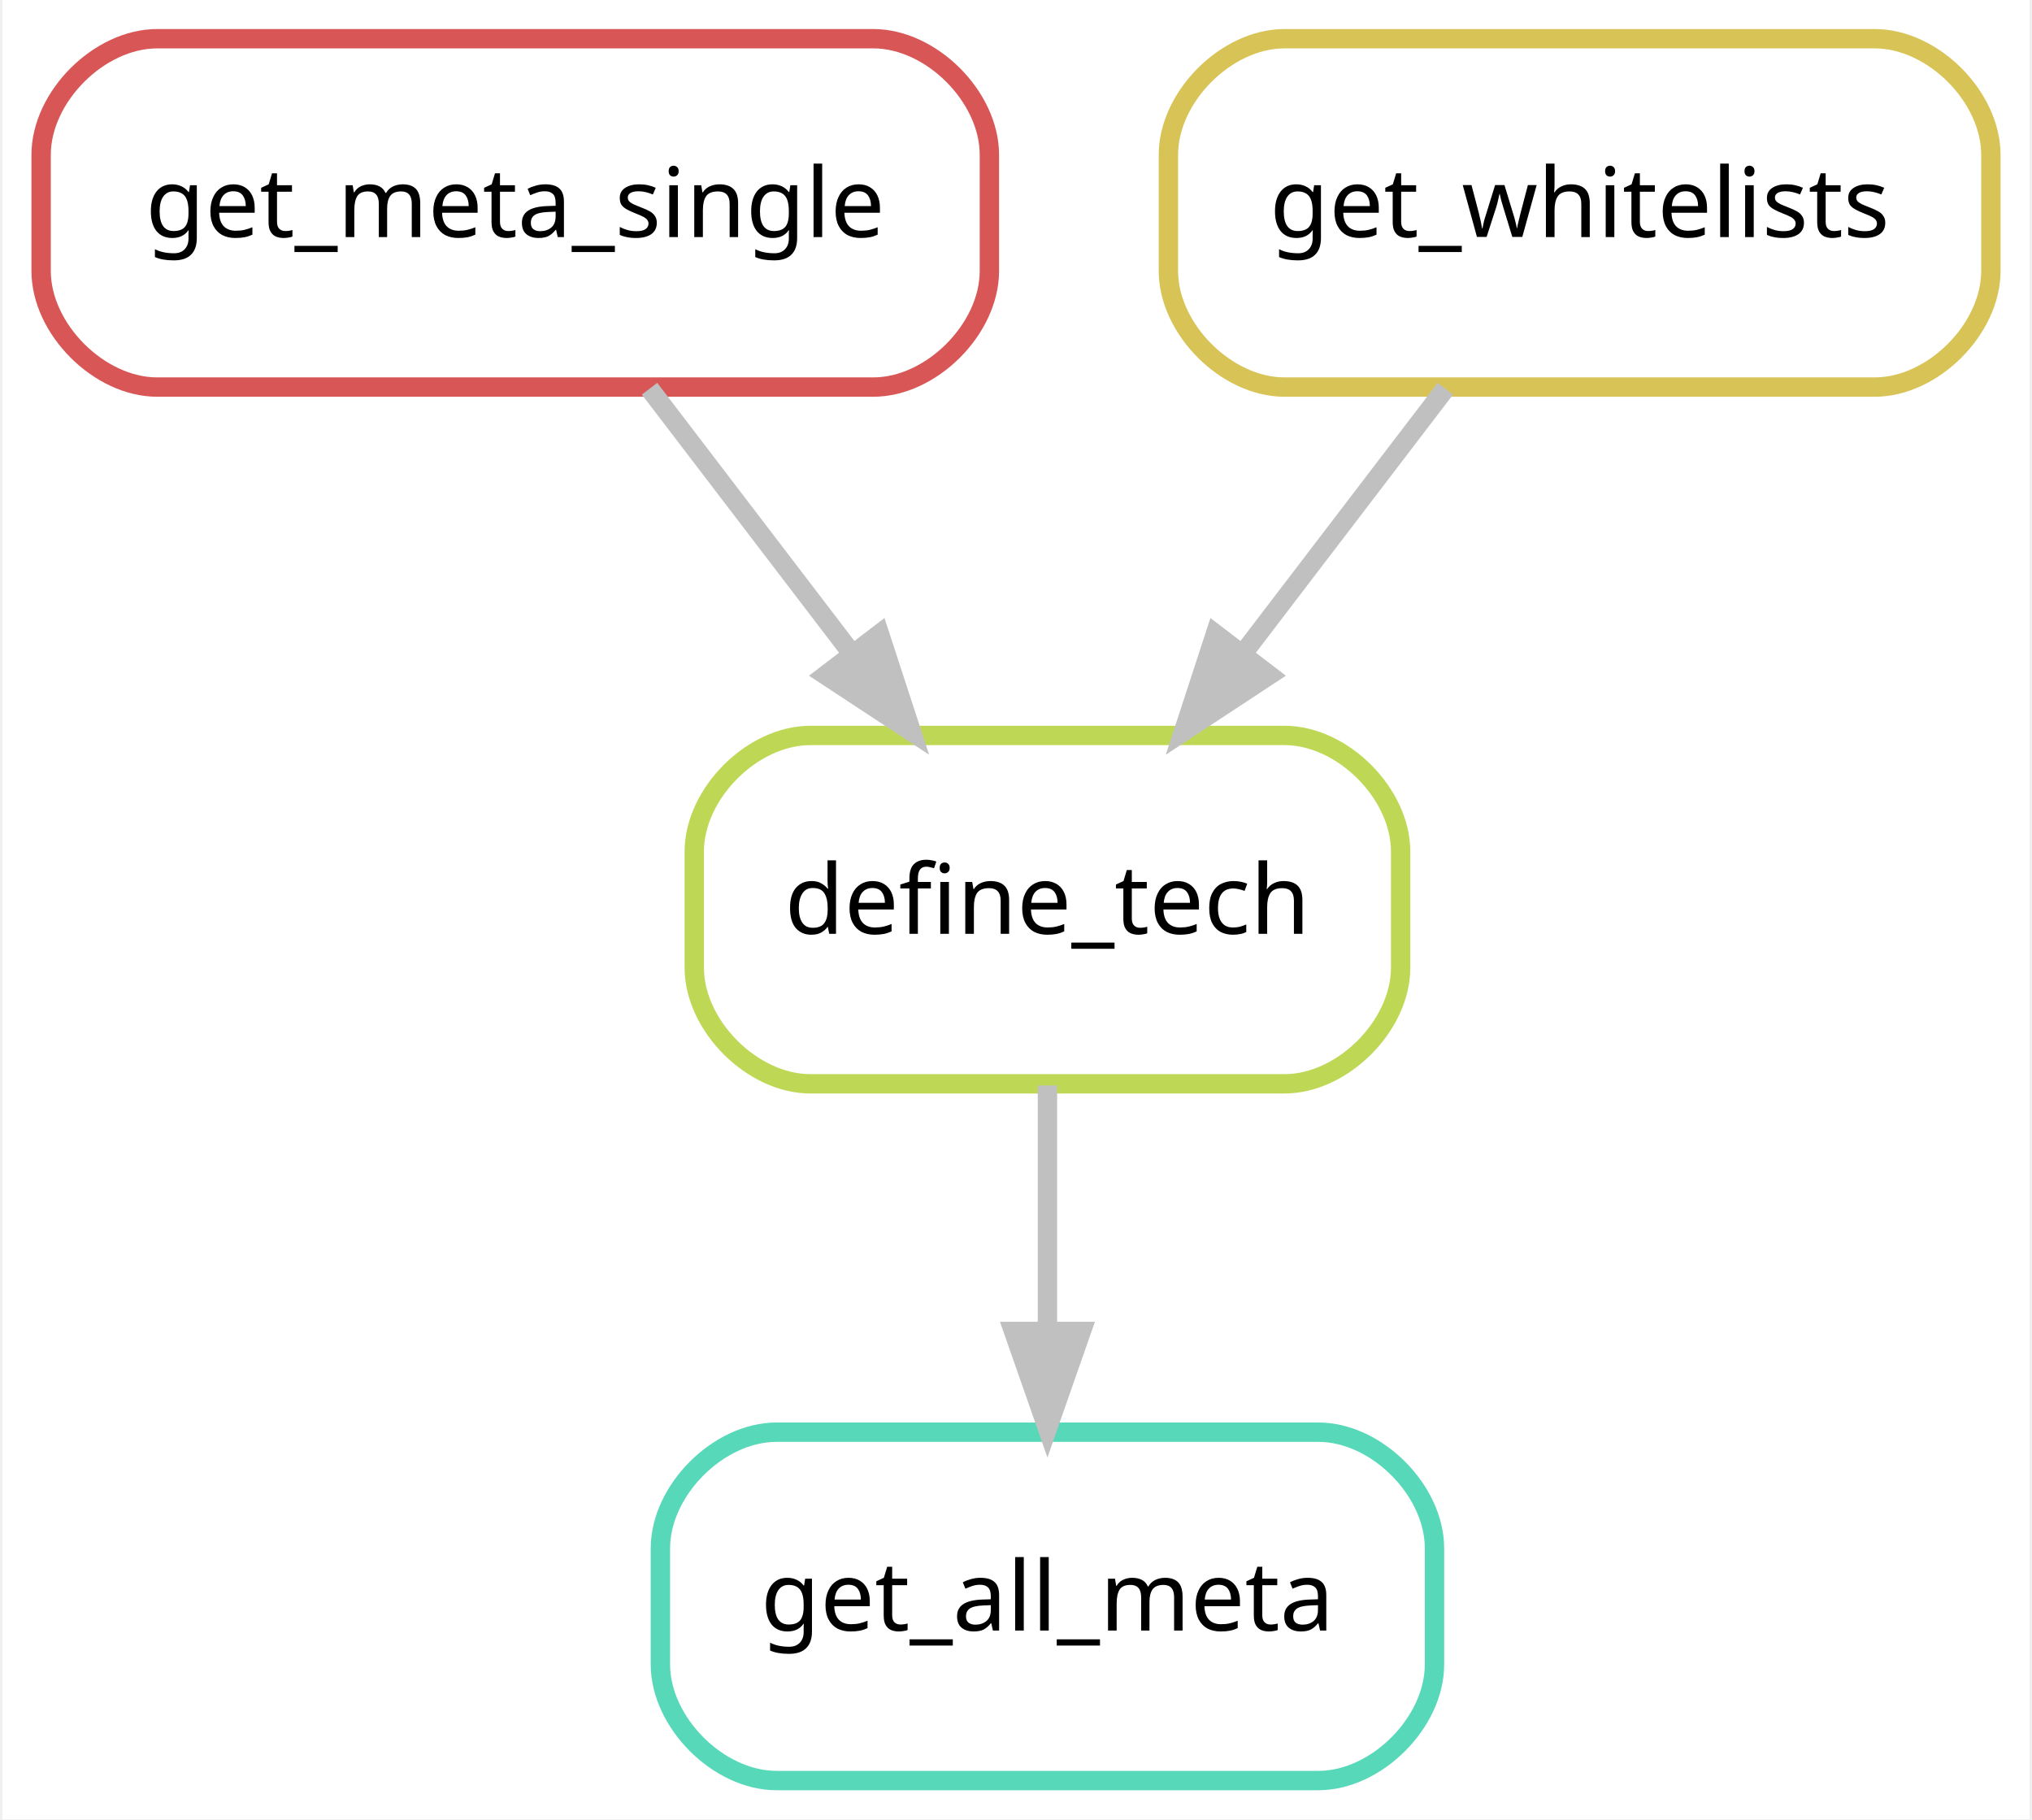
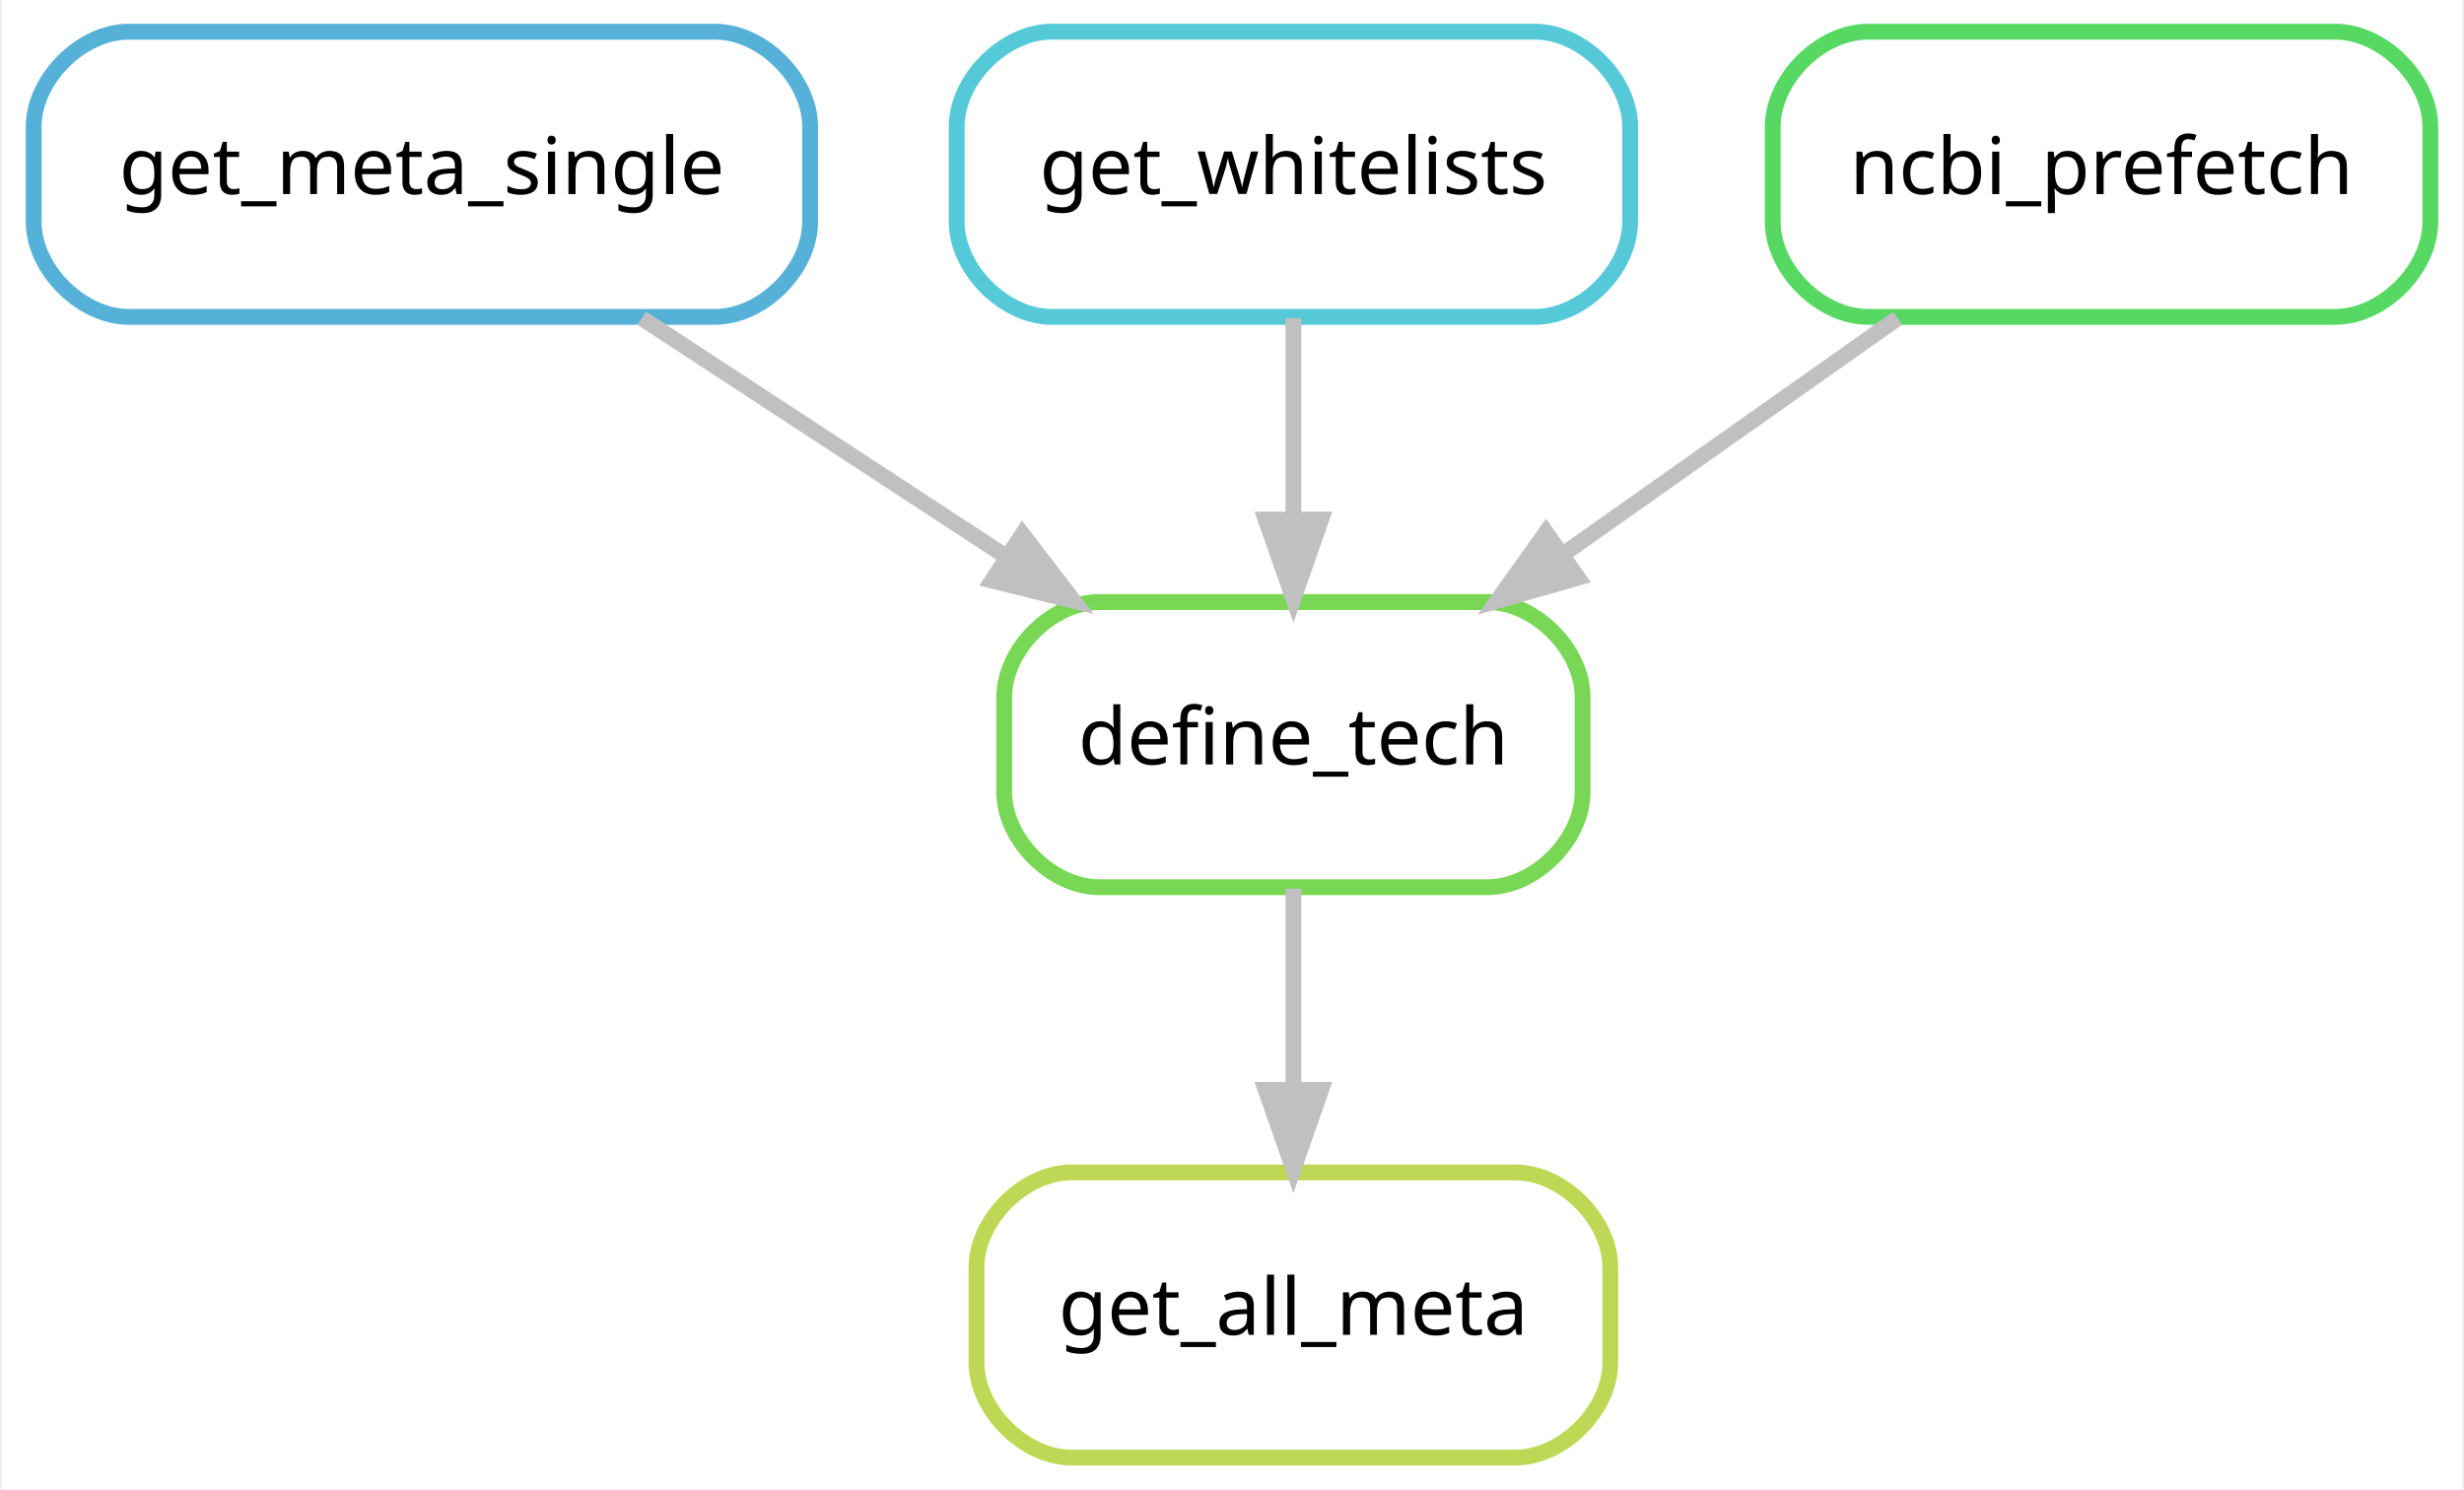
- <svg xmlns="http://www.w3.org/2000/svg" width="210pt" height="188pt" viewBox="0.00 0.00 209.50 188.00">
+ <svg xmlns="http://www.w3.org/2000/svg" width="311pt" height="188pt" viewBox="0.00 0.00 310.50 188.00">
  <g id="graph0" class="graph" transform="scale(1 1) rotate(0) translate(4 184)">
-     <polygon fill="#ffffff" stroke="transparent" points="-4,4 -4,-184 205.5,-184 205.5,4 -4,4" />
+     <polygon fill="#ffffff" stroke="transparent" points="-4,4 -4,-184 306.5,-184 306.5,4 -4,4" />
    <g id="node1" class="node">
-       <path fill="none" stroke="#56d8b9" stroke-width="2" d="M132,-36C132,-36 76,-36 76,-36 70,-36 64,-30 64,-24 64,-24 64,-12 64,-12 64,-6 70,0 76,0 76,0 132,0 132,0 138,0 144,-6 144,-12 144,-12 144,-24 144,-24 144,-30 138,-36 132,-36" />
-       <text text-anchor="middle" x="104" y="-15.5" font-family="sans" font-size="10.00" fill="#000000">get_all_meta</text>
+       <path fill="none" stroke="#bed856" stroke-width="2" d="M187,-36C187,-36 131,-36 131,-36 125,-36 119,-30 119,-24 119,-24 119,-12 119,-12 119,-6 125,0 131,0 131,0 187,0 187,0 193,0 199,-6 199,-12 199,-12 199,-24 199,-24 199,-30 193,-36 187,-36" />
+       <text text-anchor="middle" x="159" y="-15.5" font-family="sans" font-size="10.00" fill="#000000">get_all_meta</text>
    </g>
    <g id="node2" class="node">
-       <path fill="none" stroke="#bed856" stroke-width="2" d="M128.5,-108C128.5,-108 79.5,-108 79.5,-108 73.5,-108 67.5,-102 67.5,-96 67.5,-96 67.5,-84 67.5,-84 67.5,-78 73.5,-72 79.5,-72 79.5,-72 128.5,-72 128.5,-72 134.5,-72 140.5,-78 140.5,-84 140.5,-84 140.5,-96 140.5,-96 140.5,-102 134.5,-108 128.5,-108" />
-       <text text-anchor="middle" x="104" y="-87.5" font-family="sans" font-size="10.00" fill="#000000">define_tech</text>
+       <path fill="none" stroke="#56b1d8" stroke-width="2" d="M86,-180C86,-180 12,-180 12,-180 6,-180 0,-174 0,-168 0,-168 0,-156 0,-156 0,-150 6,-144 12,-144 12,-144 86,-144 86,-144 92,-144 98,-150 98,-156 98,-156 98,-168 98,-168 98,-174 92,-180 86,-180" />
+       <text text-anchor="middle" x="49" y="-159.5" font-family="sans" font-size="10.00" fill="#000000">get_meta_single</text>
+     </g>
+     <g id="node4" class="node">
+       <path fill="none" stroke="#78d856" stroke-width="2" d="M183.5,-108C183.5,-108 134.5,-108 134.5,-108 128.5,-108 122.5,-102 122.5,-96 122.5,-96 122.5,-84 122.5,-84 122.5,-78 128.5,-72 134.5,-72 134.5,-72 183.5,-72 183.5,-72 189.5,-72 195.5,-78 195.5,-84 195.5,-84 195.5,-96 195.5,-96 195.5,-102 189.5,-108 183.5,-108" />
+       <text text-anchor="middle" x="159" y="-87.5" font-family="sans" font-size="10.00" fill="#000000">define_tech</text>
+     </g>
+     <g id="edge2" class="edge">
+       <path fill="none" stroke="#c0c0c0" stroke-width="2" d="M76.758,-143.831C90.697,-134.707 107.76,-123.539 122.723,-113.745" />
+       <polygon fill="#c0c0c0" stroke="#c0c0c0" stroke-width="2" points="124.801,-116.568 131.251,-108.163 120.967,-110.711 124.801,-116.568" />
+     </g>
+     <g id="node3" class="node">
+       <path fill="none" stroke="#56c9d8" stroke-width="2" d="M189.5,-180C189.5,-180 128.5,-180 128.5,-180 122.5,-180 116.5,-174 116.5,-168 116.5,-168 116.5,-156 116.5,-156 116.5,-150 122.5,-144 128.5,-144 128.5,-144 189.5,-144 189.5,-144 195.5,-144 201.5,-150 201.5,-156 201.5,-156 201.5,-168 201.5,-168 201.5,-174 195.5,-180 189.5,-180" />
+       <text text-anchor="middle" x="159" y="-159.5" font-family="sans" font-size="10.00" fill="#000000">get_whitelists</text>
+     </g>
+     <g id="edge3" class="edge">
+       <path fill="none" stroke="#c0c0c0" stroke-width="2" d="M159,-143.831C159,-136.131 159,-126.974 159,-118.417" />
+       <polygon fill="#c0c0c0" stroke="#c0c0c0" stroke-width="2" points="162.5,-118.413 159,-108.413 155.5,-118.413 162.5,-118.413" />
    </g>
    <g id="edge1" class="edge">
-       <path fill="none" stroke="#c0c0c0" stroke-width="2" d="M104,-71.831C104,-64.131 104,-54.974 104,-46.417" />
-       <polygon fill="#c0c0c0" stroke="#c0c0c0" stroke-width="2" points="107.5,-46.413 104,-36.413 100.5,-46.413 107.5,-46.413" />
+       <path fill="none" stroke="#c0c0c0" stroke-width="2" d="M159,-71.831C159,-64.131 159,-54.974 159,-46.417" />
+       <polygon fill="#c0c0c0" stroke="#c0c0c0" stroke-width="2" points="162.5,-46.413 159,-36.413 155.5,-46.413 162.5,-46.413" />
    </g>
-     <g id="node3" class="node">
-       <path fill="none" stroke="#d85656" stroke-width="2" d="M86,-180C86,-180 12,-180 12,-180 6,-180 0,-174 0,-168 0,-168 0,-156 0,-156 0,-150 6,-144 12,-144 12,-144 86,-144 86,-144 92,-144 98,-150 98,-156 98,-156 98,-168 98,-168 98,-174 92,-180 86,-180" />
-       <text text-anchor="middle" x="49" y="-159.5" font-family="sans" font-size="10.00" fill="#000000">get_meta_single</text>
+     <g id="node5" class="node">
+       <path fill="none" stroke="#56d863" stroke-width="2" d="M290.5,-180C290.5,-180 231.5,-180 231.5,-180 225.5,-180 219.5,-174 219.5,-168 219.5,-168 219.5,-156 219.5,-156 219.5,-150 225.5,-144 231.5,-144 231.5,-144 290.5,-144 290.5,-144 296.5,-144 302.5,-150 302.5,-156 302.5,-156 302.5,-168 302.5,-168 302.5,-174 296.5,-180 290.5,-180" />
+       <text text-anchor="middle" x="261" y="-159.5" font-family="sans" font-size="10.00" fill="#000000">ncbi_prefetch</text>
    </g>
-     <g id="edge3" class="edge">
-       <path fill="none" stroke="#c0c0c0" stroke-width="2" d="M62.879,-143.831C69.214,-135.539 76.838,-125.557 83.793,-116.453" />
-       <polygon fill="#c0c0c0" stroke="#c0c0c0" stroke-width="2" points="86.645,-118.485 89.934,-108.413 81.082,-114.235 86.645,-118.485" />
-     </g>
-     <g id="node4" class="node">
-       <path fill="none" stroke="#d8c356" stroke-width="2" d="M189.5,-180C189.5,-180 128.5,-180 128.5,-180 122.5,-180 116.5,-174 116.5,-168 116.5,-168 116.5,-156 116.5,-156 116.5,-150 122.5,-144 128.5,-144 128.5,-144 189.5,-144 189.5,-144 195.5,-144 201.5,-150 201.5,-156 201.5,-156 201.5,-168 201.5,-168 201.5,-174 195.5,-180 189.5,-180" />
-       <text text-anchor="middle" x="159" y="-159.5" font-family="sans" font-size="10.00" fill="#000000">get_whitelists</text>
-     </g>
-     <g id="edge2" class="edge">
-       <path fill="none" stroke="#c0c0c0" stroke-width="2" d="M145.121,-143.831C138.786,-135.539 131.162,-125.557 124.207,-116.453" />
-       <polygon fill="#c0c0c0" stroke="#c0c0c0" stroke-width="2" points="126.918,-114.235 118.066,-108.413 121.355,-118.485 126.918,-114.235" />
+     <g id="edge4" class="edge">
+       <path fill="none" stroke="#c0c0c0" stroke-width="2" d="M235.261,-143.831C222.456,-134.793 206.809,-123.748 193.028,-114.02" />
+       <polygon fill="#c0c0c0" stroke="#c0c0c0" stroke-width="2" points="194.919,-111.07 184.731,-108.163 190.882,-116.789 194.919,-111.07" />
    </g>
  </g>
</svg>
